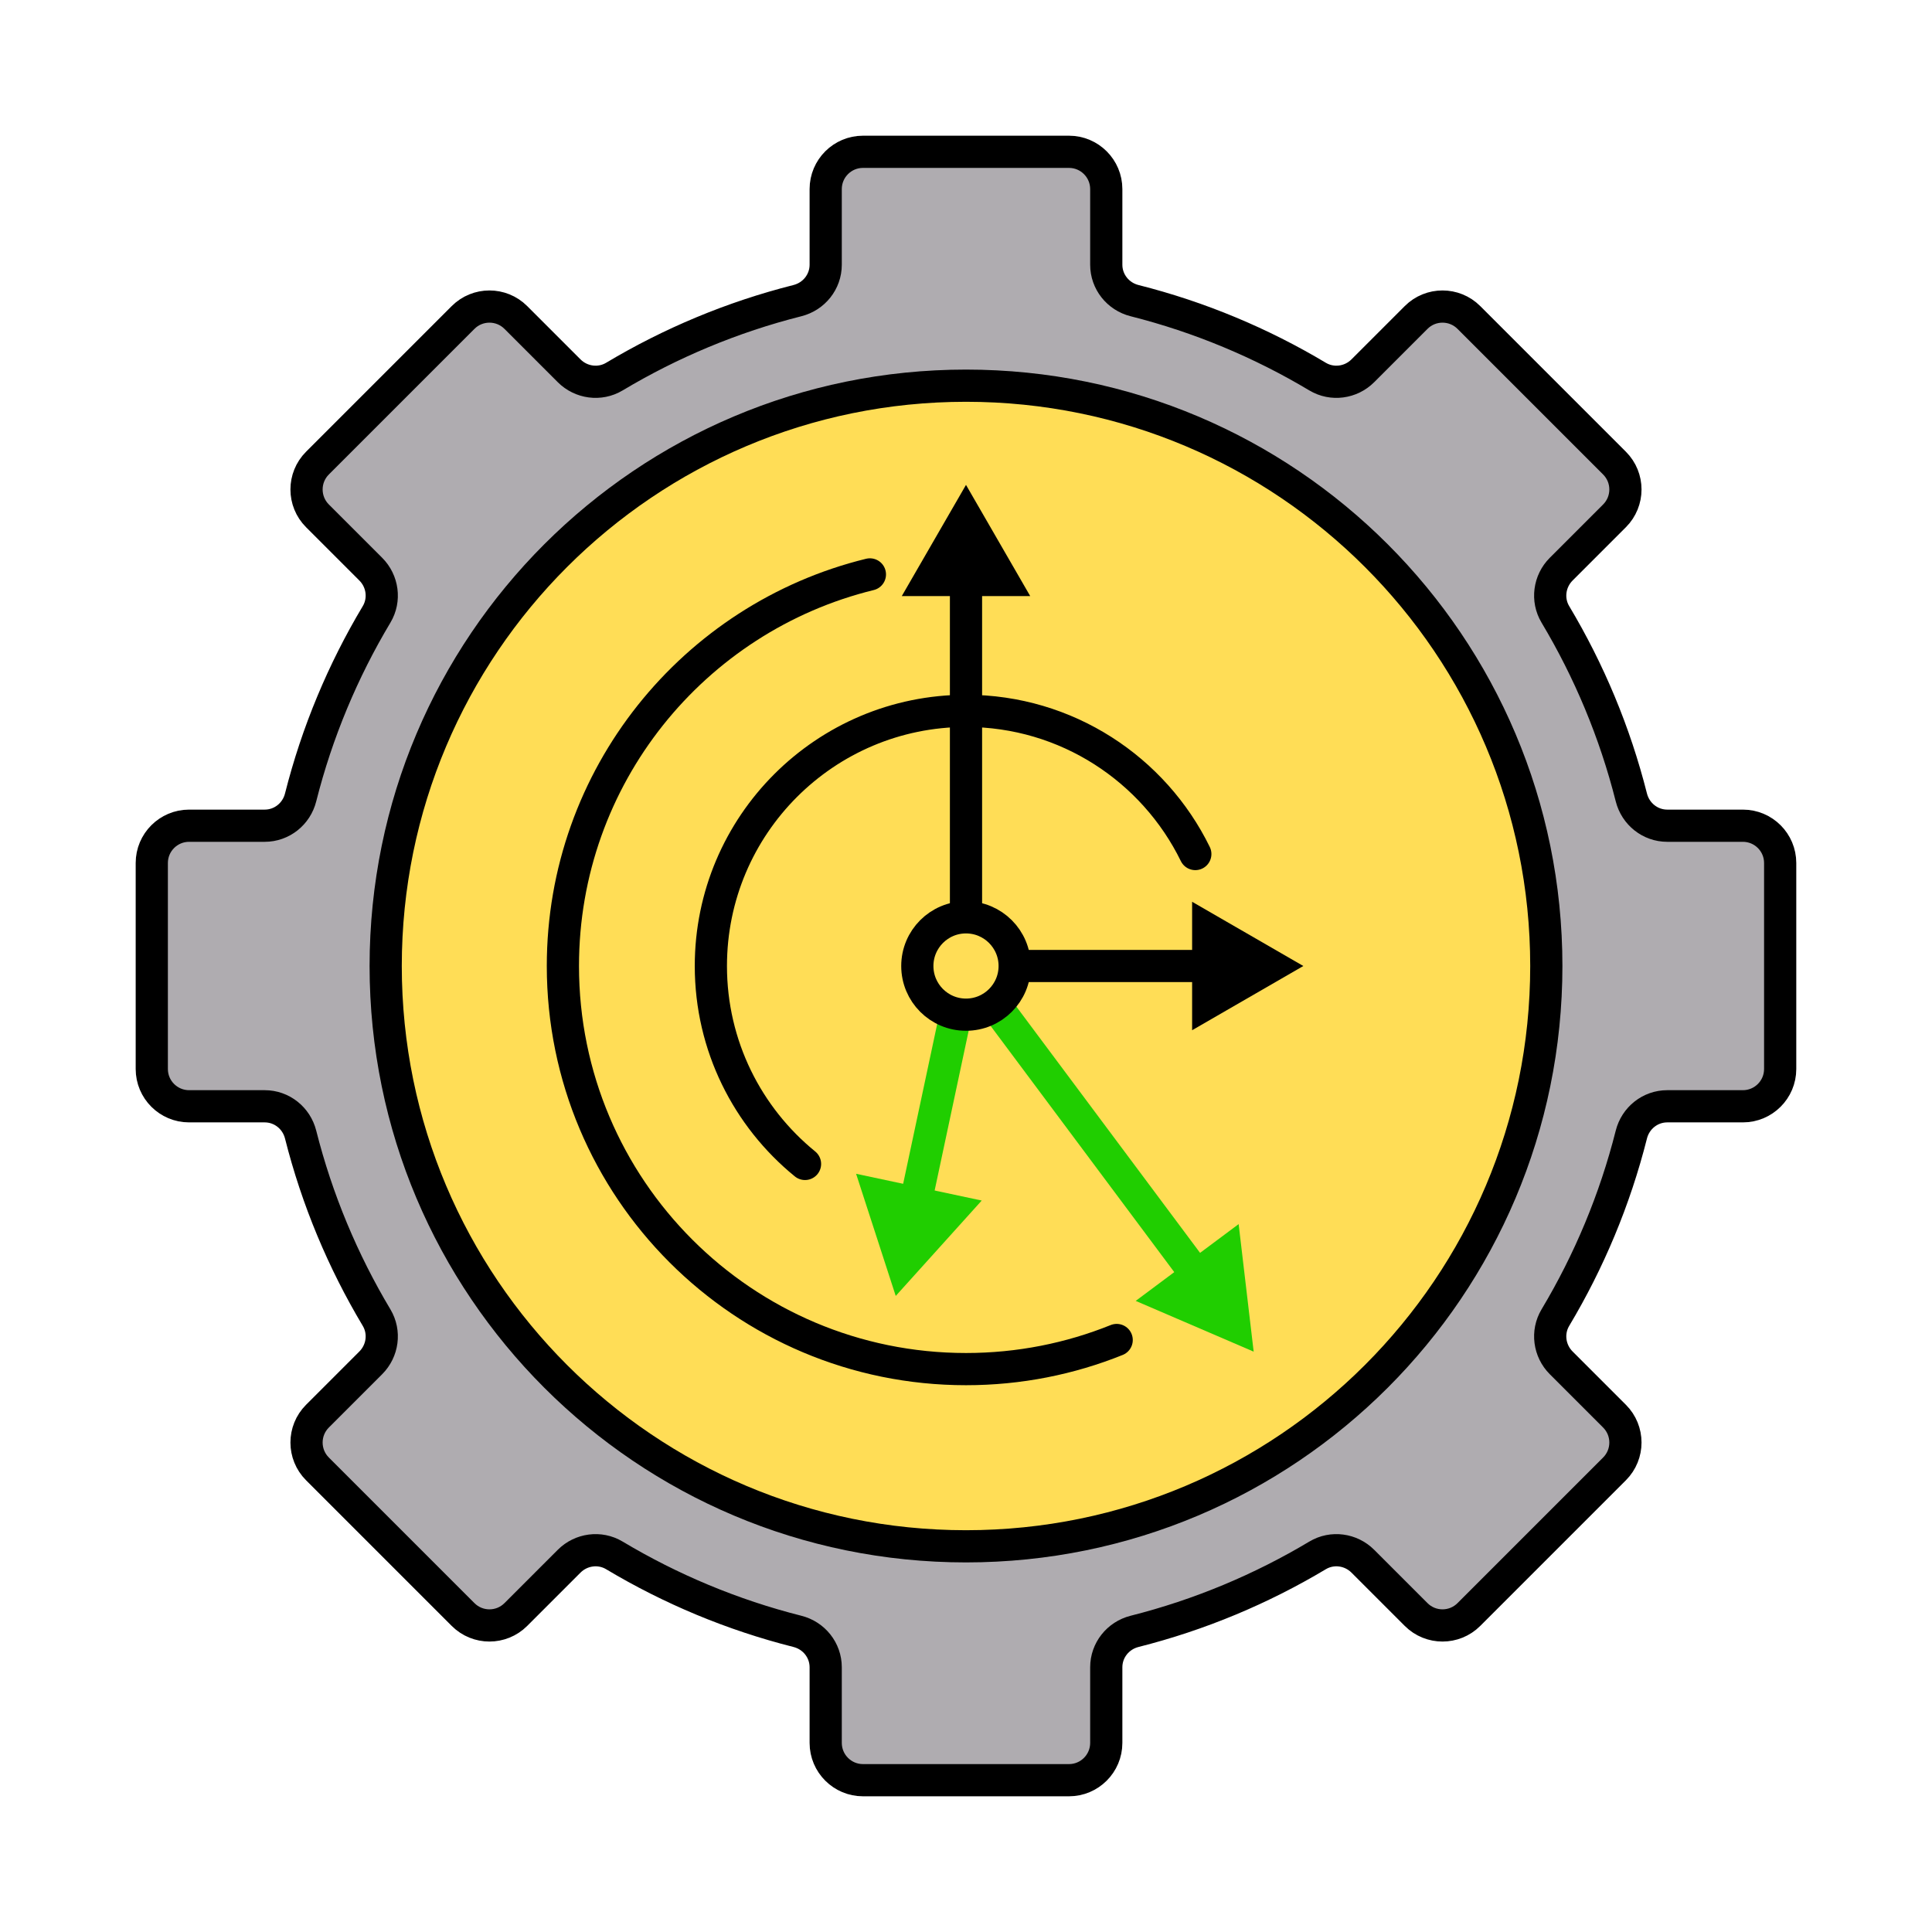
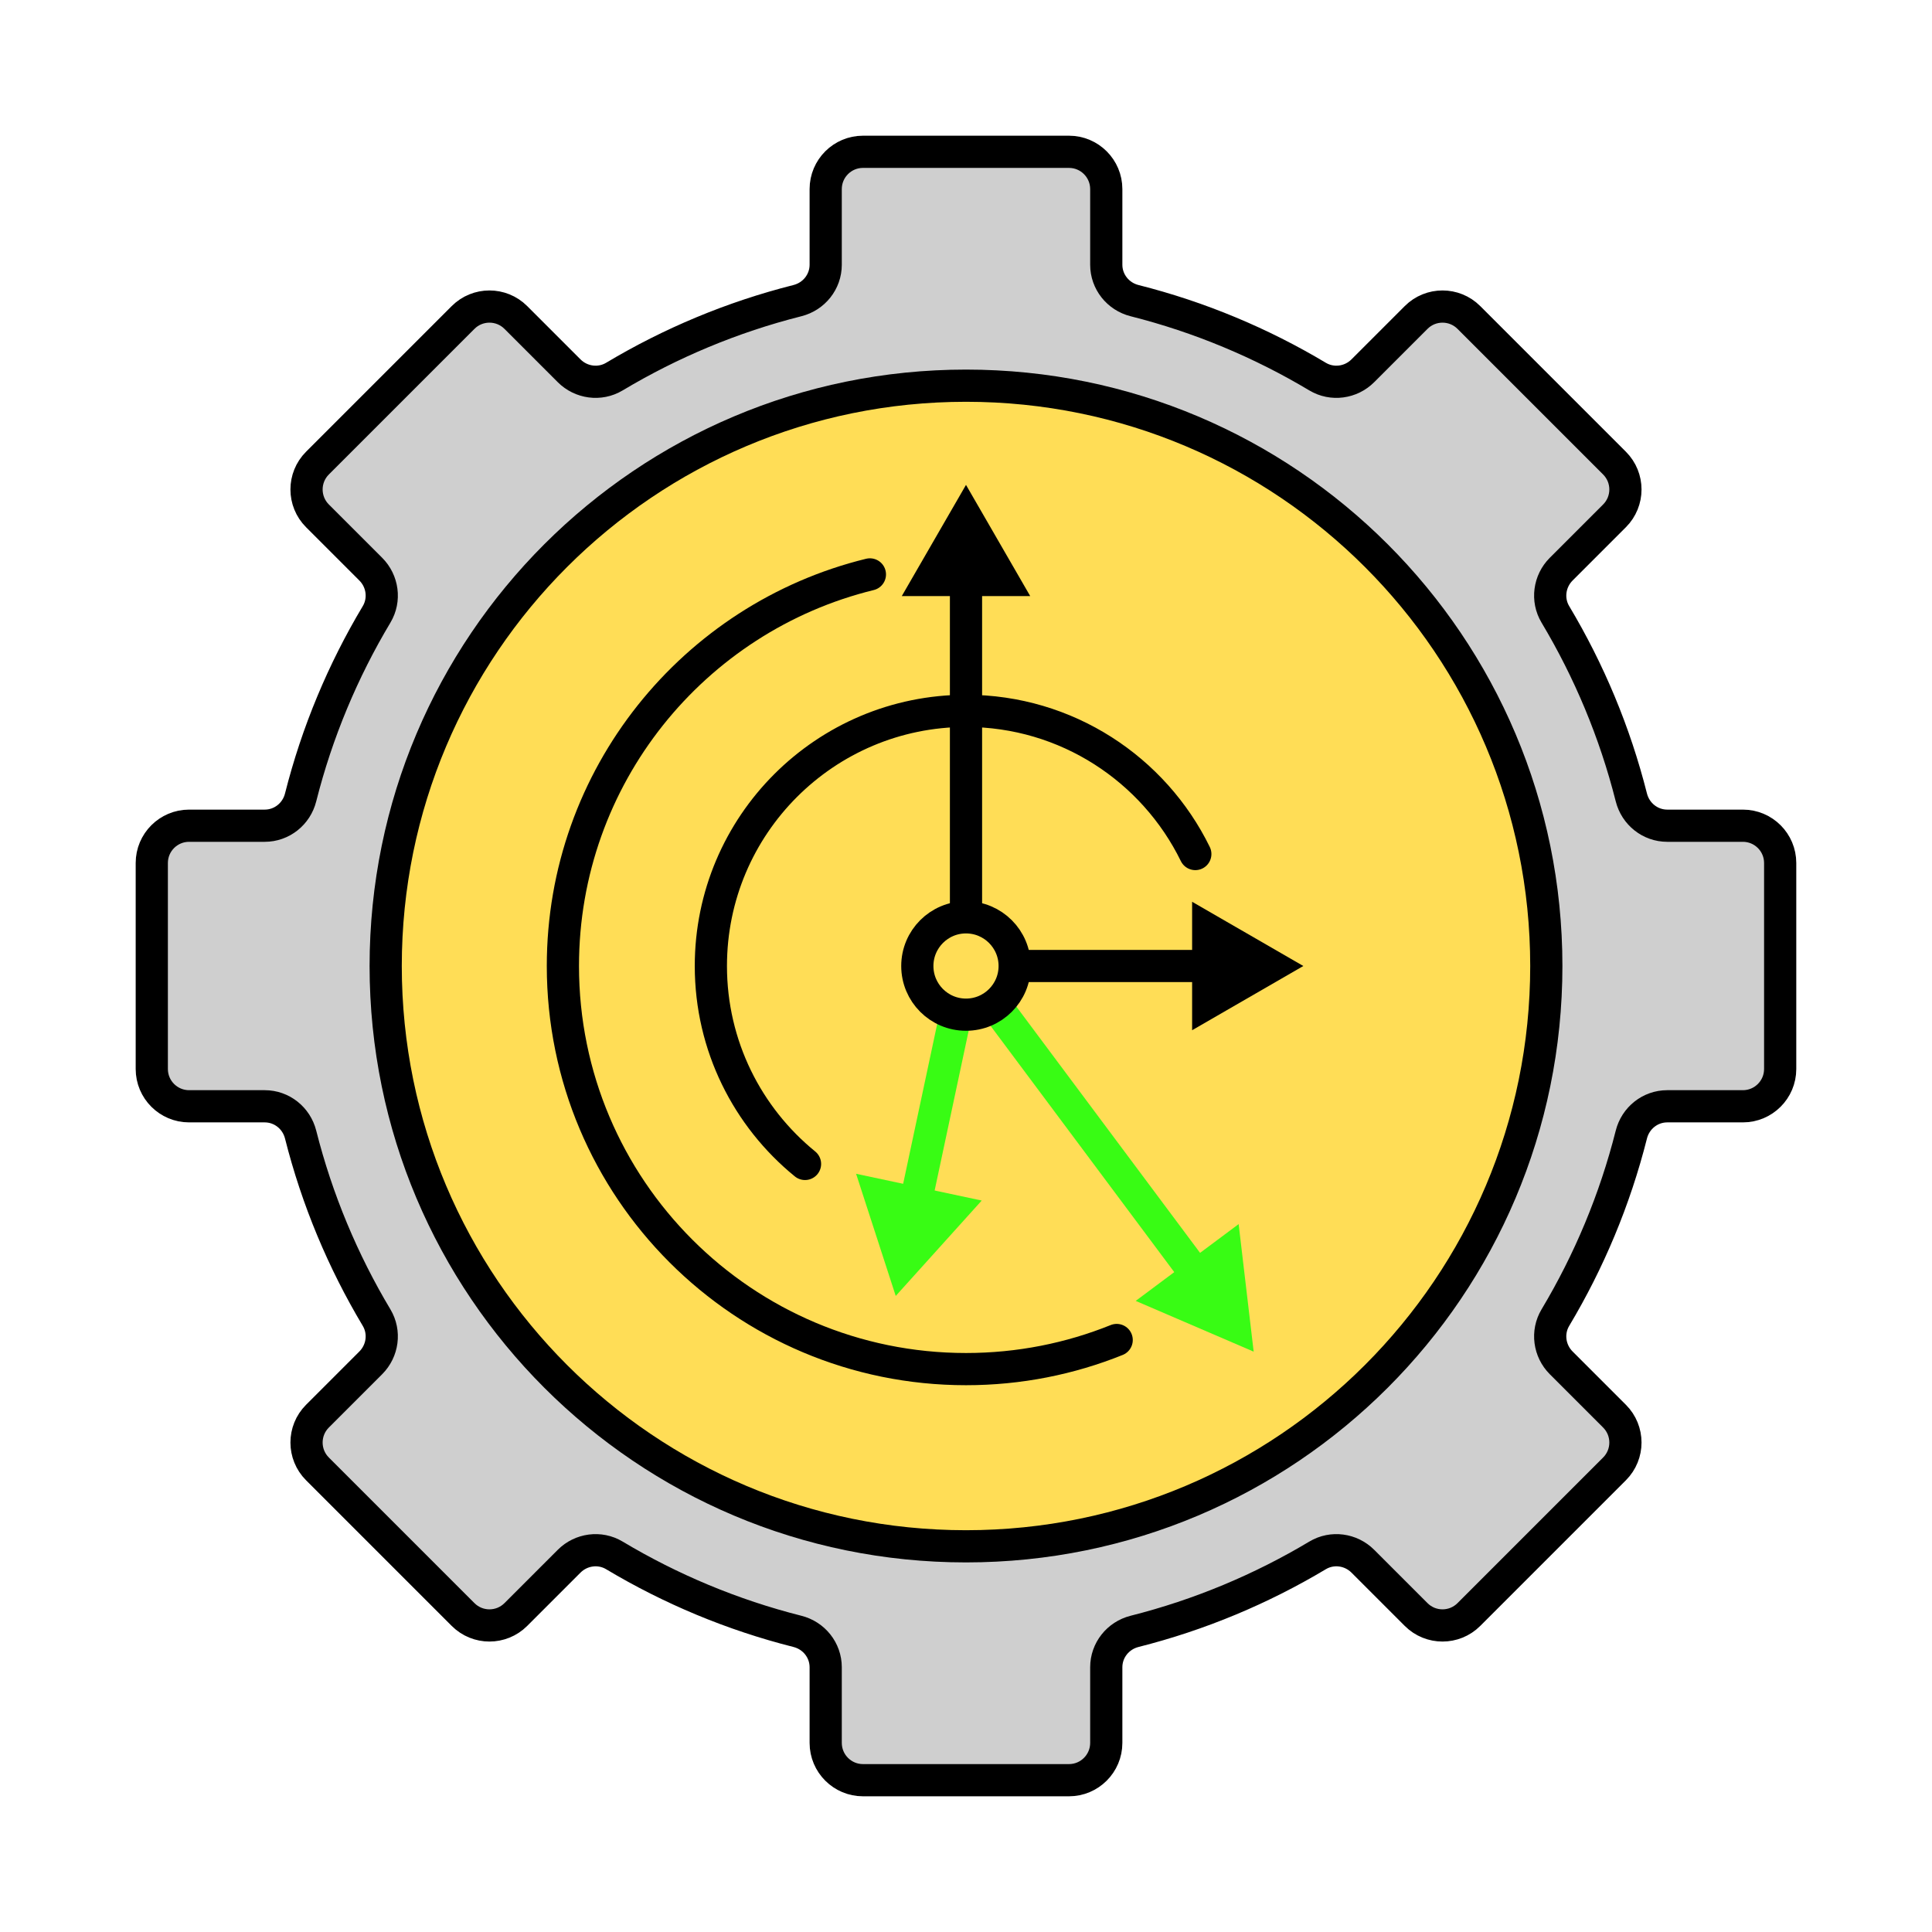
<svg xmlns="http://www.w3.org/2000/svg" id="Layer_1" data-name="Layer 1" viewBox="0 0 1080 1080">
  <defs>
    <style>
      .cls-1, .cls-2 {
        fill: none;
      }

      .cls-1, .cls-2, .cls-3, .cls-4 {
        stroke-linecap: round;
        stroke-linejoin: round;
        stroke-width: 18px;
      }

      .cls-1, .cls-3, .cls-4 {
        stroke: #000;
      }

      .cls-5 {
        fill: #000;
      }

      .cls-5, .cls-6 {
        stroke-width: 0px;
      }

-       .cls-2 {
-         stroke: #20ce00;
+       .cls-6 {
+         fill: #38fc14;
      }

-       .cls-6 {
-         fill: #20ce00;
+       .cls-2 {
+         stroke: #38fc14;
      }

      .cls-3 {
-         fill: #ffdd56;
+         fill: #cfcfcf;
      }

      .cls-4 {
-         fill: #afacb0;
+         fill: #ffdd56;
      }
    </style>
  </defs>
-   <path class="cls-4" d="M995.13,597.57v-115.14c0-11.51-9.33-20.85-20.85-20.85h-42.28c-9.53,0-17.72-6.55-20.06-15.79-9.21-36.48-23.66-70.87-42.48-102.35-4.87-8.14-3.45-18.56,3.25-25.27l29.81-29.81c8.14-8.14,8.14-21.34,0-29.48l-81.41-81.41c-8.14-8.14-21.34-8.14-29.48,0l-29.81,29.81c-6.7,6.7-17.13,8.12-25.27,3.25-31.48-18.82-65.87-33.27-102.35-42.48-9.24-2.33-15.79-10.53-15.79-20.06v-42.28c0-11.51-9.33-20.85-20.85-20.85h-115.14c-11.51,0-20.85,9.33-20.85,20.85v42.28c0,9.53-6.55,17.72-15.79,20.06-36.48,9.21-70.87,23.66-102.35,42.48-8.14,4.87-18.56,3.45-25.27-3.25l-29.81-29.81c-8.14-8.14-21.34-8.14-29.48,0l-81.41,81.41c-8.14,8.14-8.14,21.34,0,29.48l29.81,29.81c6.7,6.7,8.12,17.13,3.25,25.27-18.82,31.48-33.27,65.87-42.48,102.35-2.33,9.24-10.53,15.79-20.06,15.79h-42.28c-11.51,0-20.85,9.33-20.85,20.85v115.14c0,11.51,9.33,20.85,20.85,20.85h42.28c9.53,0,17.72,6.55,20.06,15.79,9.21,36.48,23.66,70.87,42.48,102.35,4.87,8.14,3.45,18.56-3.25,25.27l-29.81,29.81c-8.14,8.14-8.14,21.34,0,29.48l81.41,81.41c8.14,8.14,21.34,8.14,29.48,0l29.81-29.81c6.7-6.7,17.13-8.12,25.27-3.25,31.48,18.82,65.87,33.27,102.35,42.48,9.24,2.33,15.79,10.53,15.79,20.06v42.28c0,11.51,9.33,20.85,20.85,20.85h115.14c11.51,0,20.85-9.33,20.85-20.85v-42.28c0-9.53,6.55-17.72,15.79-20.06,36.48-9.21,70.87-23.66,102.35-42.48,8.14-4.87,18.56-3.45,25.27,3.25l29.81,29.81c8.14,8.14,21.34,8.14,29.48,0l81.41-81.41c8.14-8.14,8.14-21.34,0-29.48l-29.81-29.81c-6.7-6.7-8.12-17.13-3.25-25.27,18.82-31.48,33.27-65.87,42.48-102.35,2.33-9.24,10.53-15.79,20.06-15.79h42.28c11.51,0,20.85-9.33,20.85-20.85Z" />
-   <circle class="cls-3" cx="540" cy="540" r="324.4" />
+   <path class="cls-3" d="M995.13,597.57v-115.14c0-11.51-9.33-20.85-20.85-20.85h-42.28c-9.53,0-17.72-6.55-20.06-15.79-9.21-36.48-23.66-70.87-42.48-102.35-4.87-8.14-3.45-18.56,3.25-25.27l29.81-29.81c8.14-8.14,8.14-21.34,0-29.48l-81.41-81.41c-8.14-8.14-21.34-8.14-29.48,0l-29.81,29.81c-6.7,6.7-17.13,8.12-25.27,3.25-31.48-18.82-65.87-33.27-102.35-42.48-9.24-2.33-15.79-10.53-15.79-20.06v-42.28c0-11.51-9.33-20.85-20.85-20.85h-115.14c-11.51,0-20.85,9.33-20.85,20.85v42.28c0,9.53-6.55,17.72-15.79,20.06-36.48,9.21-70.87,23.66-102.35,42.48-8.14,4.87-18.56,3.45-25.27-3.25l-29.81-29.81c-8.14-8.14-21.34-8.14-29.48,0l-81.41,81.41c-8.14,8.14-8.14,21.34,0,29.48l29.81,29.81c6.7,6.7,8.12,17.13,3.25,25.27-18.82,31.48-33.27,65.87-42.48,102.35-2.33,9.24-10.53,15.79-20.06,15.79h-42.28c-11.51,0-20.85,9.33-20.85,20.85v115.14c0,11.51,9.33,20.85,20.85,20.85h42.28c9.53,0,17.72,6.55,20.06,15.79,9.21,36.48,23.66,70.87,42.48,102.35,4.87,8.14,3.45,18.56-3.25,25.27l-29.81,29.81c-8.14,8.14-8.14,21.34,0,29.48l81.41,81.41c8.14,8.14,21.34,8.14,29.48,0l29.81-29.81c6.7-6.7,17.13-8.12,25.27-3.25,31.48,18.82,65.87,33.27,102.35,42.48,9.24,2.33,15.79,10.53,15.79,20.06v42.28c0,11.51,9.33,20.85,20.85,20.85h115.14c11.51,0,20.85-9.33,20.85-20.85v-42.28c0-9.53,6.55-17.72,15.79-20.06,36.48-9.21,70.87-23.66,102.35-42.48,8.14-4.87,18.56-3.45,25.27,3.25l29.81,29.81c8.14,8.14,21.34,8.14,29.48,0l81.41-81.41c8.14-8.14,8.14-21.34,0-29.48l-29.81-29.81c-6.7-6.7-8.12-17.13-3.25-25.27,18.82-31.48,33.27-65.87,42.48-102.35,2.33-9.24,10.53-15.79,20.06-15.79h42.28c11.51,0,20.85-9.33,20.85-20.85Z" />
+   <circle class="cls-4" cx="540" cy="540" r="324.4" />
  <g>
    <polyline class="cls-1" points="676.91 540 540 540 540 322.71" />
    <polygon class="cls-5" points="666.4 504.1 728.57 540 666.4 575.9 666.4 504.1" />
    <polygon class="cls-5" points="575.9 333.22 540 271.05 504.1 333.22 575.9 333.22" />
  </g>
  <g>
    <polyline class="cls-2" points="511.48 673.9 540 540 669.92 714.17" />
    <polygon class="cls-6" points="548.79 671.11 500.72 724.44 478.56 656.15 548.79 671.11" />
    <polygon class="cls-6" points="634.86 727.21 700.81 755.58 692.41 684.28 634.86 727.21" />
  </g>
-   <circle class="cls-3" cx="540" cy="540" r="27.21" />
+   <circle class="cls-4" cx="540" cy="540" r="27.21" />
  <path class="cls-1" d="M450.01,650.65c-32.12-26.15-52.63-66-52.63-110.65,0-78.77,63.85-142.62,142.62-142.62,56.31,0,105,32.64,128.19,80.03" />
  <path class="cls-1" d="M624.23,749.07c-26.02,10.49-54.45,16.27-84.23,16.27-124.45,0-225.34-100.89-225.34-225.34,0-105.94,73.11-194.8,171.62-218.9" />
</svg>
